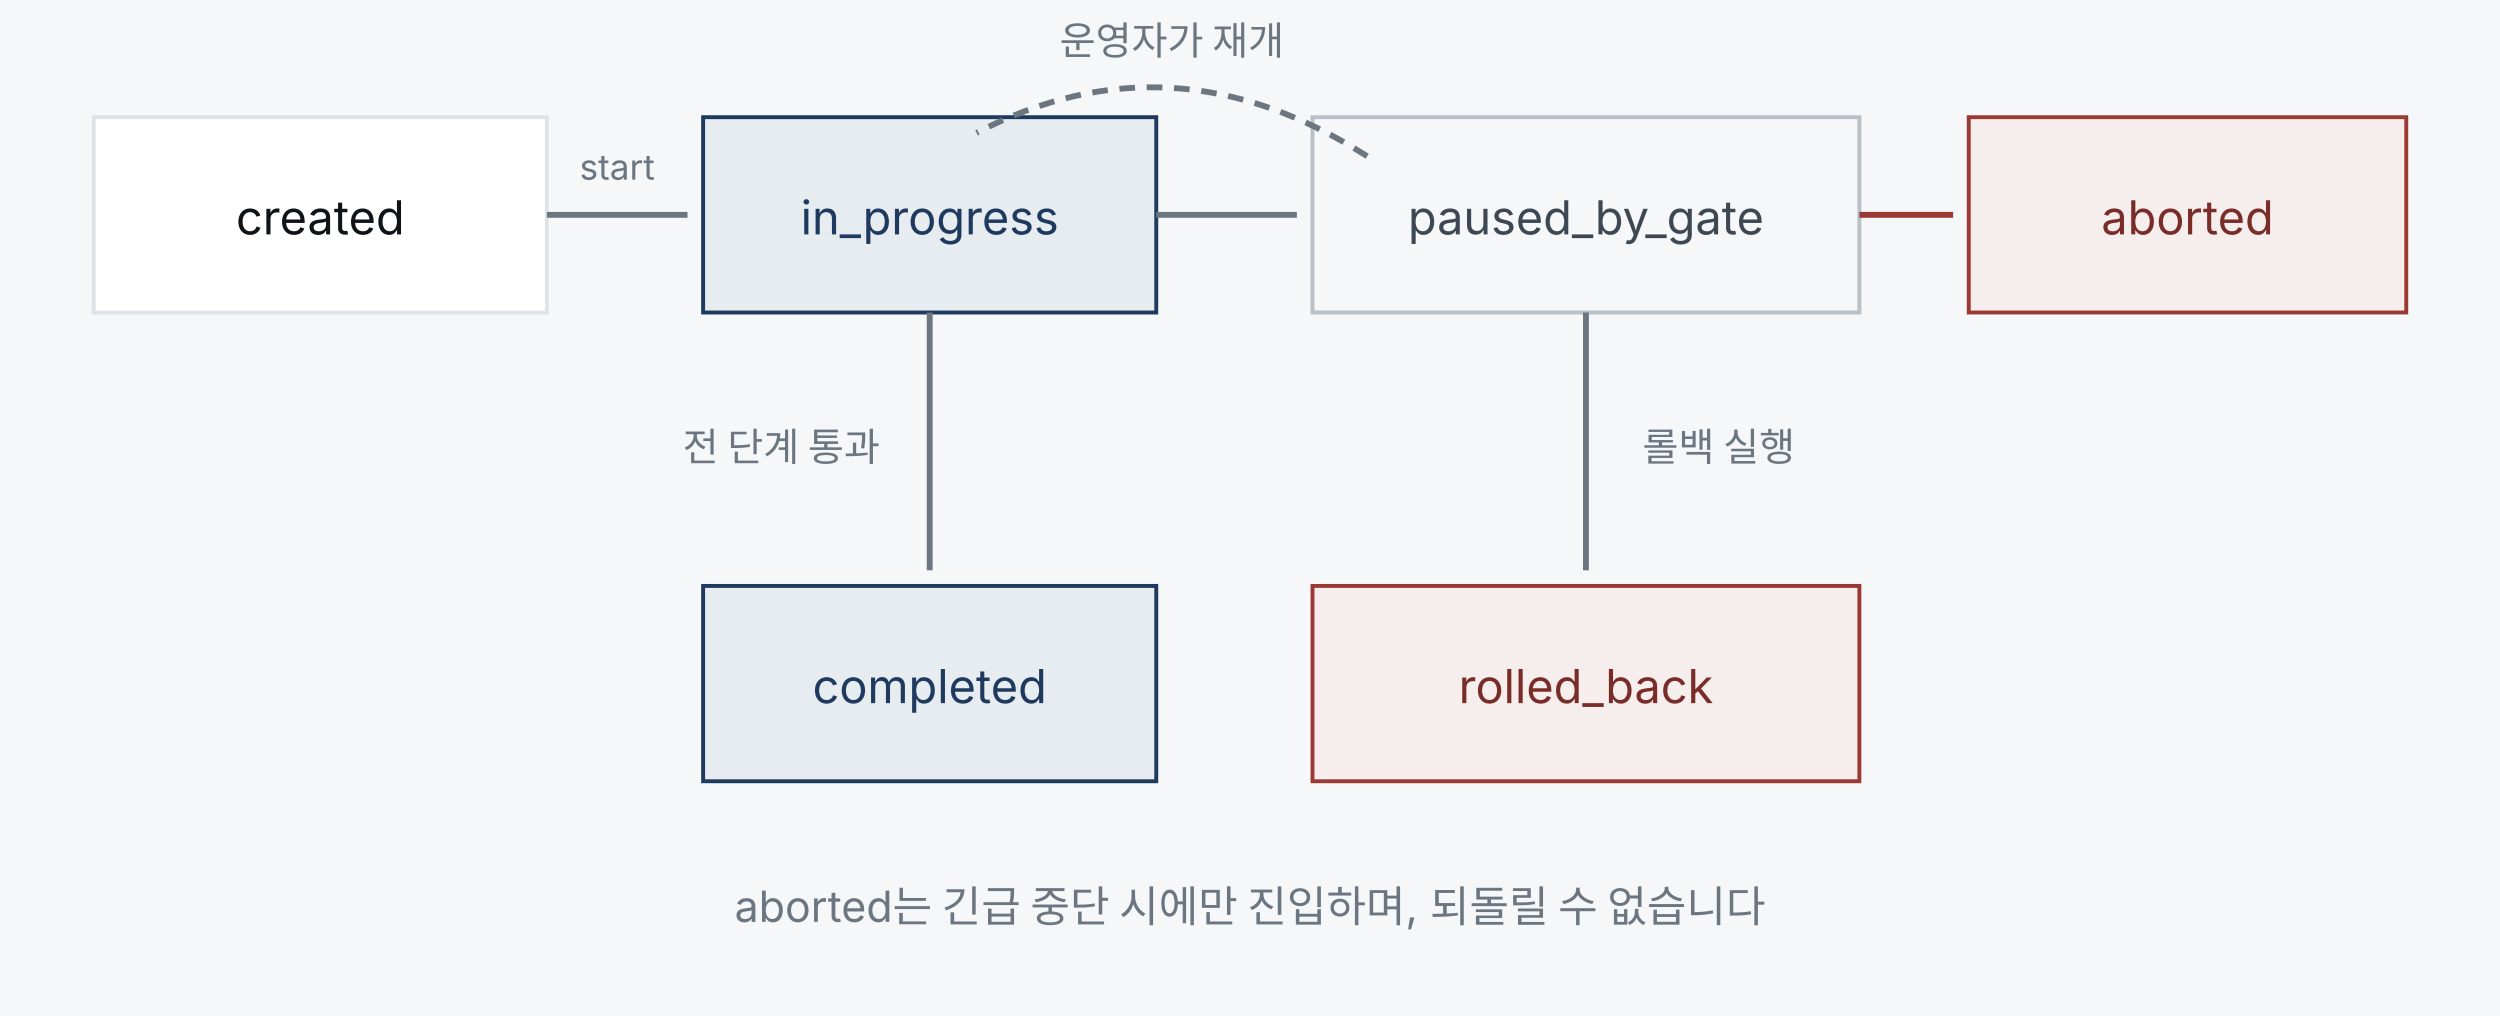
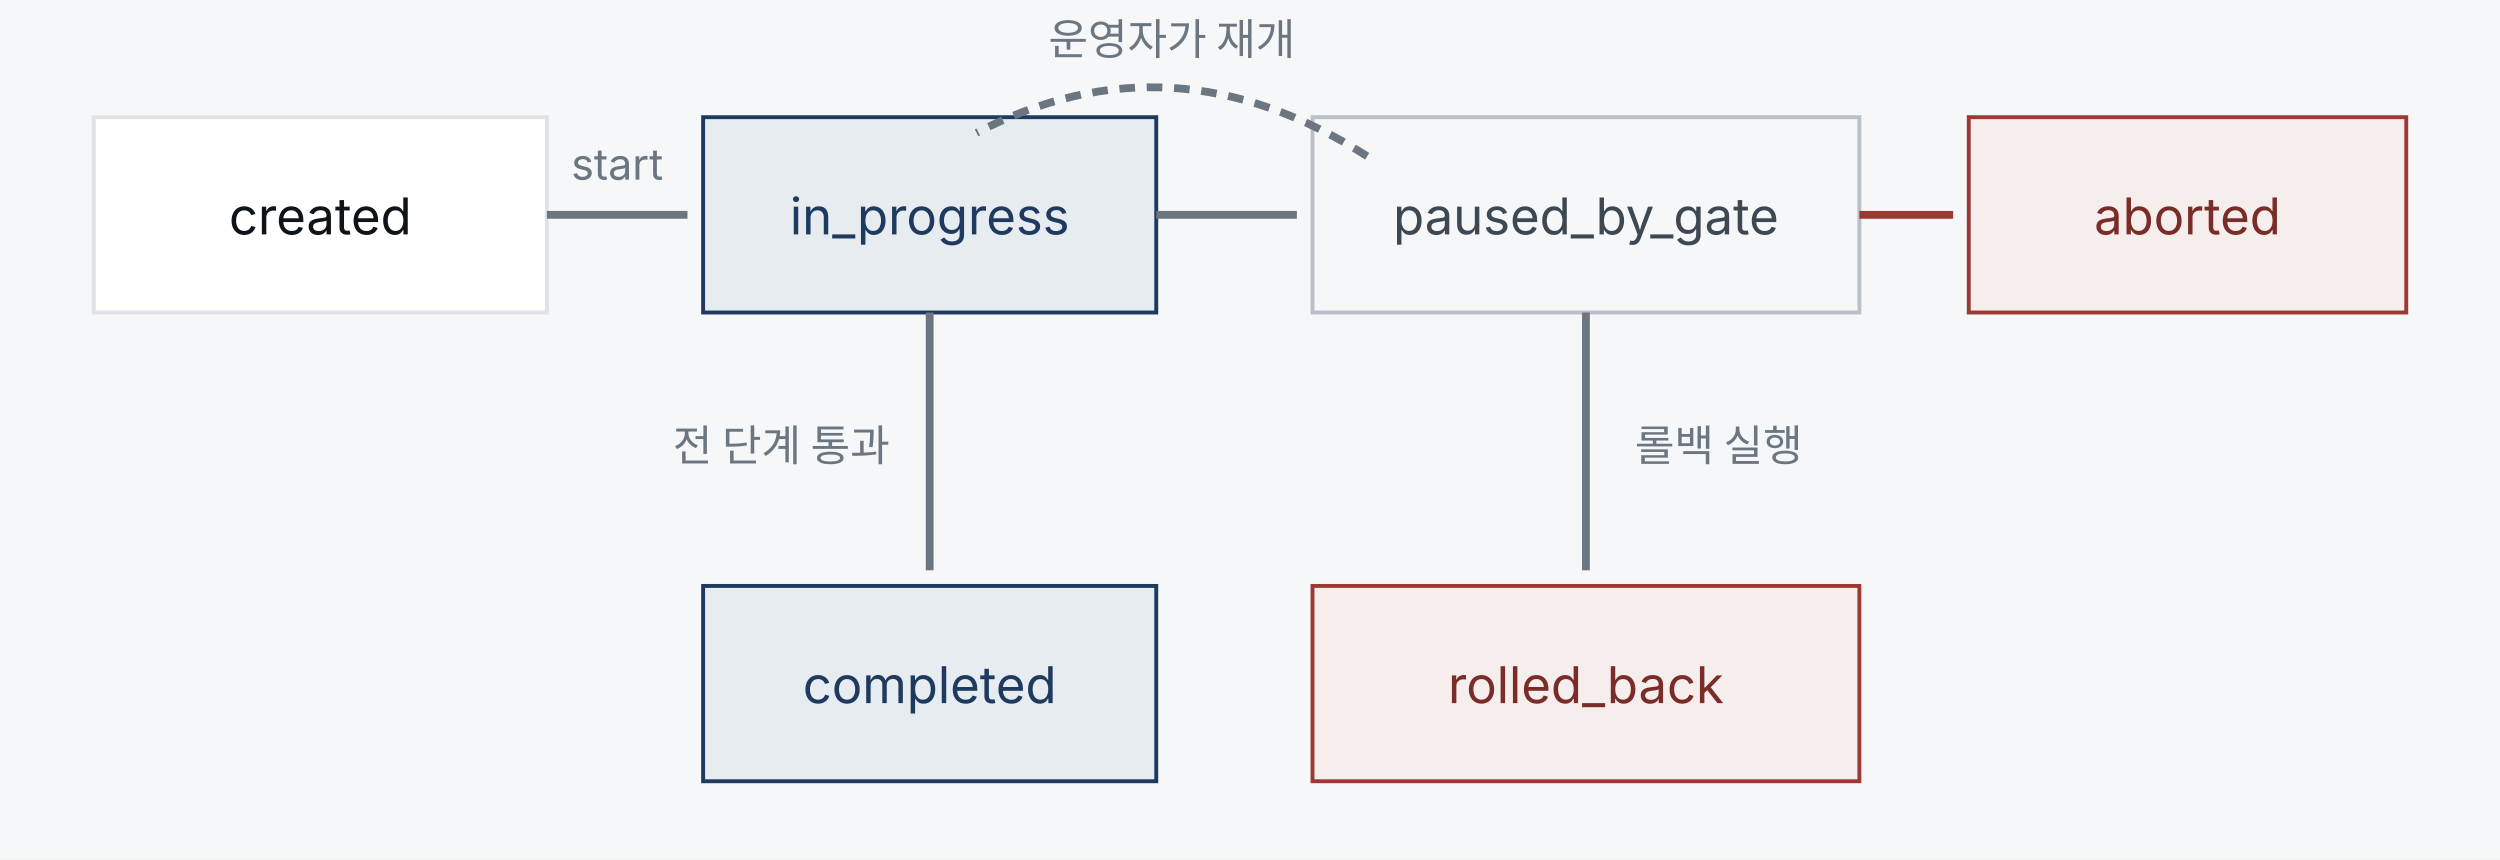
- <svg xmlns="http://www.w3.org/2000/svg" viewBox="0 0 640 260" width="640" height="260" role="img" aria-label="캠페인 상태가 전이되는 경로">
-   <rect width="640" height="260" fill="#f5f7f8" />
+ <svg xmlns="http://www.w3.org/2000/svg" viewBox="0 0 640 220" width="640" height="220" role="img" aria-label="캠페인 상태가 전이되는 경로">
+   <rect width="640" height="220" fill="#f5f7f8" />
  <rect x="24" y="30" width="116" height="50" fill="#ffffff" stroke="#dfe3e8" />
-   <text x="82" y="60" font-family="'Pretendard', -apple-system, 'Segoe UI', sans-serif" font-size="12" fill="#0f1419" text-anchor="middle">created</text>
+   <text x="82" y="60" font-family="'Pretendard', -apple-system, sans-serif" font-size="13" fill="#0f1419" text-anchor="middle">created</text>
  <rect x="180" y="30" width="116" height="50" fill="#e7ecf1" stroke="#1f3a5f" />
-   <text x="238" y="60" font-family="'Pretendard', -apple-system, 'Segoe UI', sans-serif" font-size="12" fill="#1f3a5f" text-anchor="middle">in_progress</text>
+   <text x="238" y="60" font-family="'Pretendard', -apple-system, sans-serif" font-size="13" fill="#1f3a5f" text-anchor="middle">in_progress</text>
  <rect x="336" y="30" width="140" height="50" fill="#f5f7f8" stroke="#b9c0c8" />
-   <text x="406" y="60" font-family="'Pretendard', -apple-system, 'Segoe UI', sans-serif" font-size="12" fill="#3d4852" text-anchor="middle">paused_by_gate</text>
+   <text x="406" y="60" font-family="'Pretendard', -apple-system, sans-serif" font-size="13" fill="#3d4852" text-anchor="middle">paused_by_gate</text>
  <rect x="180" y="150" width="116" height="50" fill="#e7ecf1" stroke="#1f3a5f" />
-   <text x="238" y="180" font-family="'Pretendard', -apple-system, 'Segoe UI', sans-serif" font-size="12" fill="#1f3a5f" text-anchor="middle">completed</text>
+   <text x="238" y="180" font-family="'Pretendard', -apple-system, sans-serif" font-size="13" fill="#1f3a5f" text-anchor="middle">completed</text>
  <rect x="336" y="150" width="140" height="50" fill="#f6eded" stroke="#9b3a34" />
-   <text x="406" y="180" font-family="'Pretendard', -apple-system, 'Segoe UI', sans-serif" font-size="12" fill="#7a2d28" text-anchor="middle">rolled_back</text>
+   <text x="406" y="180" font-family="'Pretendard', -apple-system, sans-serif" font-size="13" fill="#7a2d28" text-anchor="middle">rolled_back</text>
  <rect x="504" y="30" width="112" height="50" fill="#f6eded" stroke="#9b3a34" />
-   <text x="560" y="60" font-family="'Pretendard', -apple-system, 'Segoe UI', sans-serif" font-size="12" fill="#7a2d28" text-anchor="middle">aborted</text>
-   <line x1="140" y1="55" x2="176" y2="55" stroke="#6b7681" stroke-width="1.5" />
-   <text x="158" y="46" font-family="'Pretendard', -apple-system, 'Segoe UI', sans-serif" font-size="9" fill="#6b7681" text-anchor="middle">start</text>
-   <line x1="296" y1="55" x2="332" y2="55" stroke="#6b7681" stroke-width="1.5" />
-   <line x1="406" y1="80" x2="406" y2="146" stroke="#6b7681" stroke-width="1.5" />
-   <text x="440" y="118" font-family="'Pretendard', -apple-system, 'Segoe UI', sans-serif" font-size="10" fill="#6b7681" text-anchor="middle">롤백 실행</text>
-   <line x1="238" y1="80" x2="238" y2="146" stroke="#6b7681" stroke-width="1.5" />
-   <text x="200" y="118" font-family="'Pretendard', -apple-system, 'Segoe UI', sans-serif" font-size="10" fill="#6b7681" text-anchor="middle">전 단계 통과</text>
-   <line x1="476" y1="55" x2="500" y2="55" stroke="#9b3a34" stroke-width="1.5" />
-   <path d="M 350 40 Q 300 8 250 34" fill="none" stroke="#6b7681" stroke-width="1.5" stroke-dasharray="4 3" />
-   <text x="300" y="14" font-family="'Pretendard', -apple-system, 'Segoe UI', sans-serif" font-size="10" fill="#6b7681" text-anchor="middle">운영자가 재개</text>
-   <text x="320" y="236" font-family="'Pretendard', -apple-system, 'Segoe UI', sans-serif" font-size="11" fill="#6b7681" text-anchor="middle">aborted는 긴급 중단 시에만 진입하며, 되돌릴 수 없습니다</text>
+   <text x="560" y="60" font-family="'Pretendard', -apple-system, sans-serif" font-size="13" fill="#7a2d28" text-anchor="middle">aborted</text>
+   <line x1="140" y1="55" x2="176" y2="55" stroke="#6b7681" stroke-width="2" />
+   <text x="158" y="46" font-family="'Pretendard', -apple-system, sans-serif" font-size="11" fill="#6b7681" text-anchor="middle">start</text>
+   <line x1="296" y1="55" x2="332" y2="55" stroke="#6b7681" stroke-width="2" />
+   <line x1="406" y1="80" x2="406" y2="146" stroke="#6b7681" stroke-width="2" />
+   <text x="440" y="118" font-family="'Pretendard', -apple-system, sans-serif" font-size="11" fill="#6b7681" text-anchor="middle">롤백 실행</text>
+   <line x1="238" y1="80" x2="238" y2="146" stroke="#6b7681" stroke-width="2" />
+   <text x="200" y="118" font-family="'Pretendard', -apple-system, sans-serif" font-size="11" fill="#6b7681" text-anchor="middle">전 단계 통과</text>
+   <line x1="476" y1="55" x2="500" y2="55" stroke="#9b3a34" stroke-width="2" />
+   <path d="M 350 40 Q 300 8 250 34" fill="none" stroke="#6b7681" stroke-width="2" stroke-dasharray="4 3" />
+   <text x="300" y="14" font-family="'Pretendard', -apple-system, sans-serif" font-size="11" fill="#6b7681" text-anchor="middle">운영자가 재개</text>
</svg>
